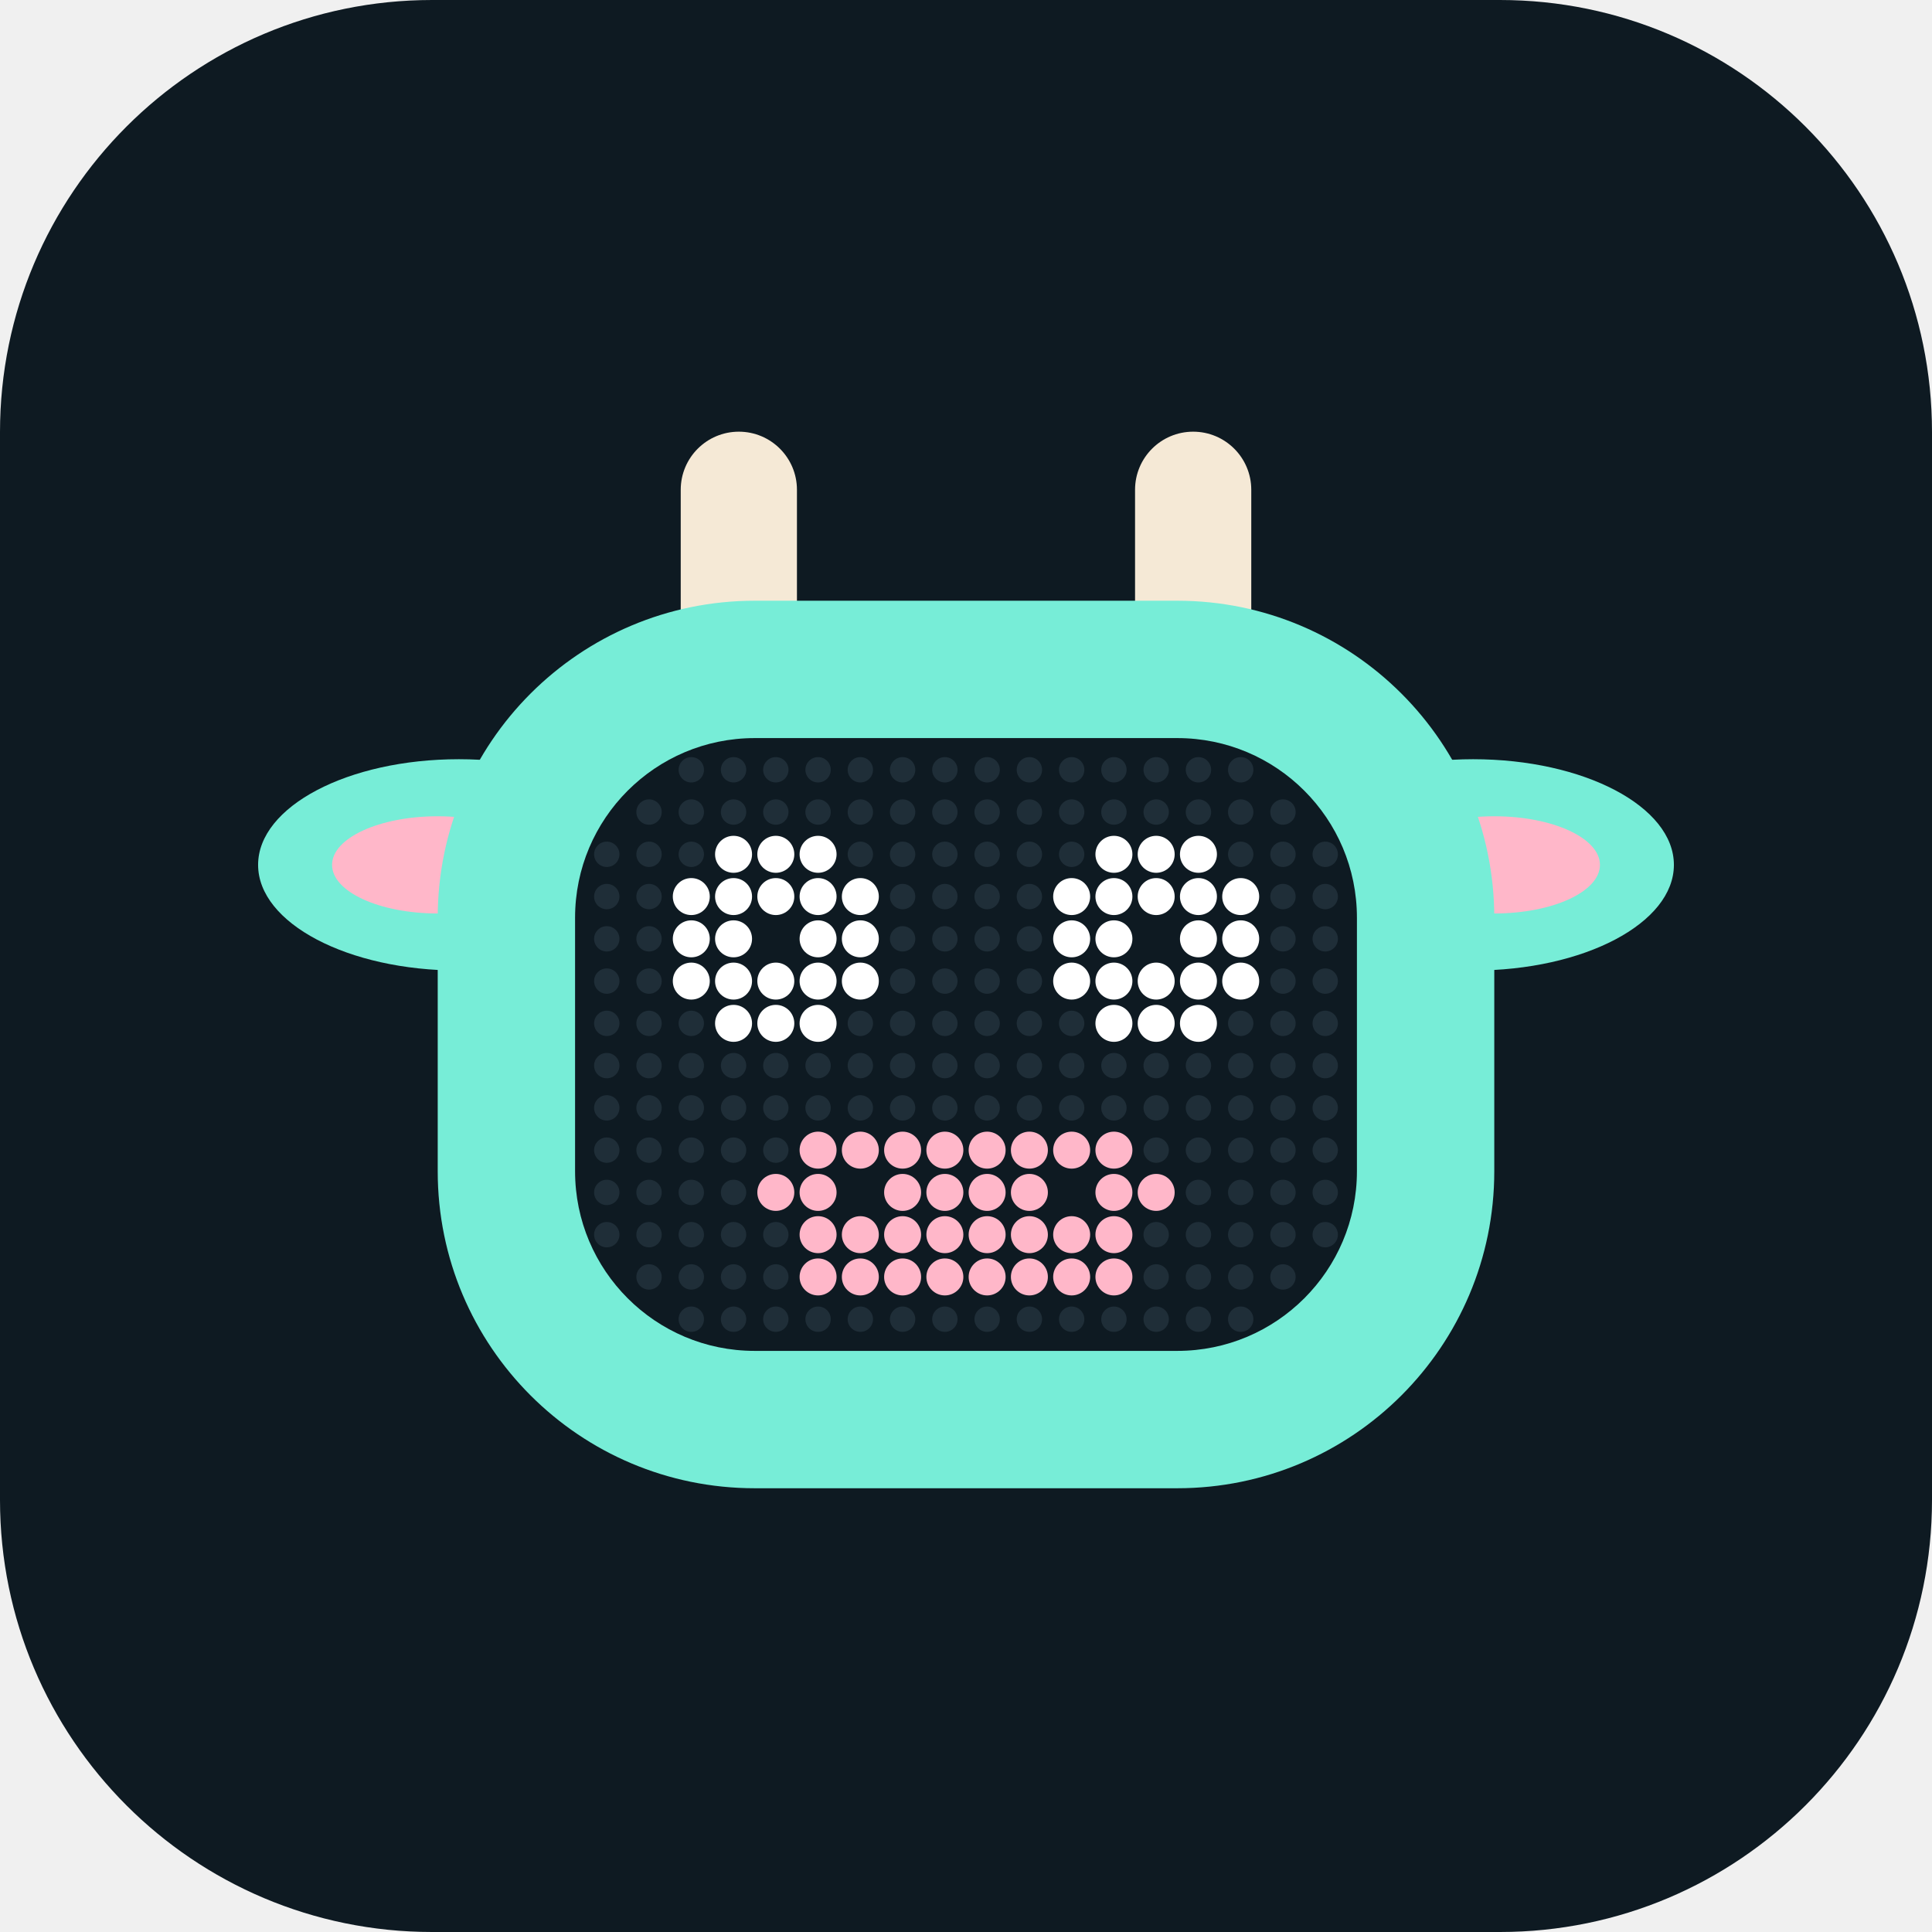
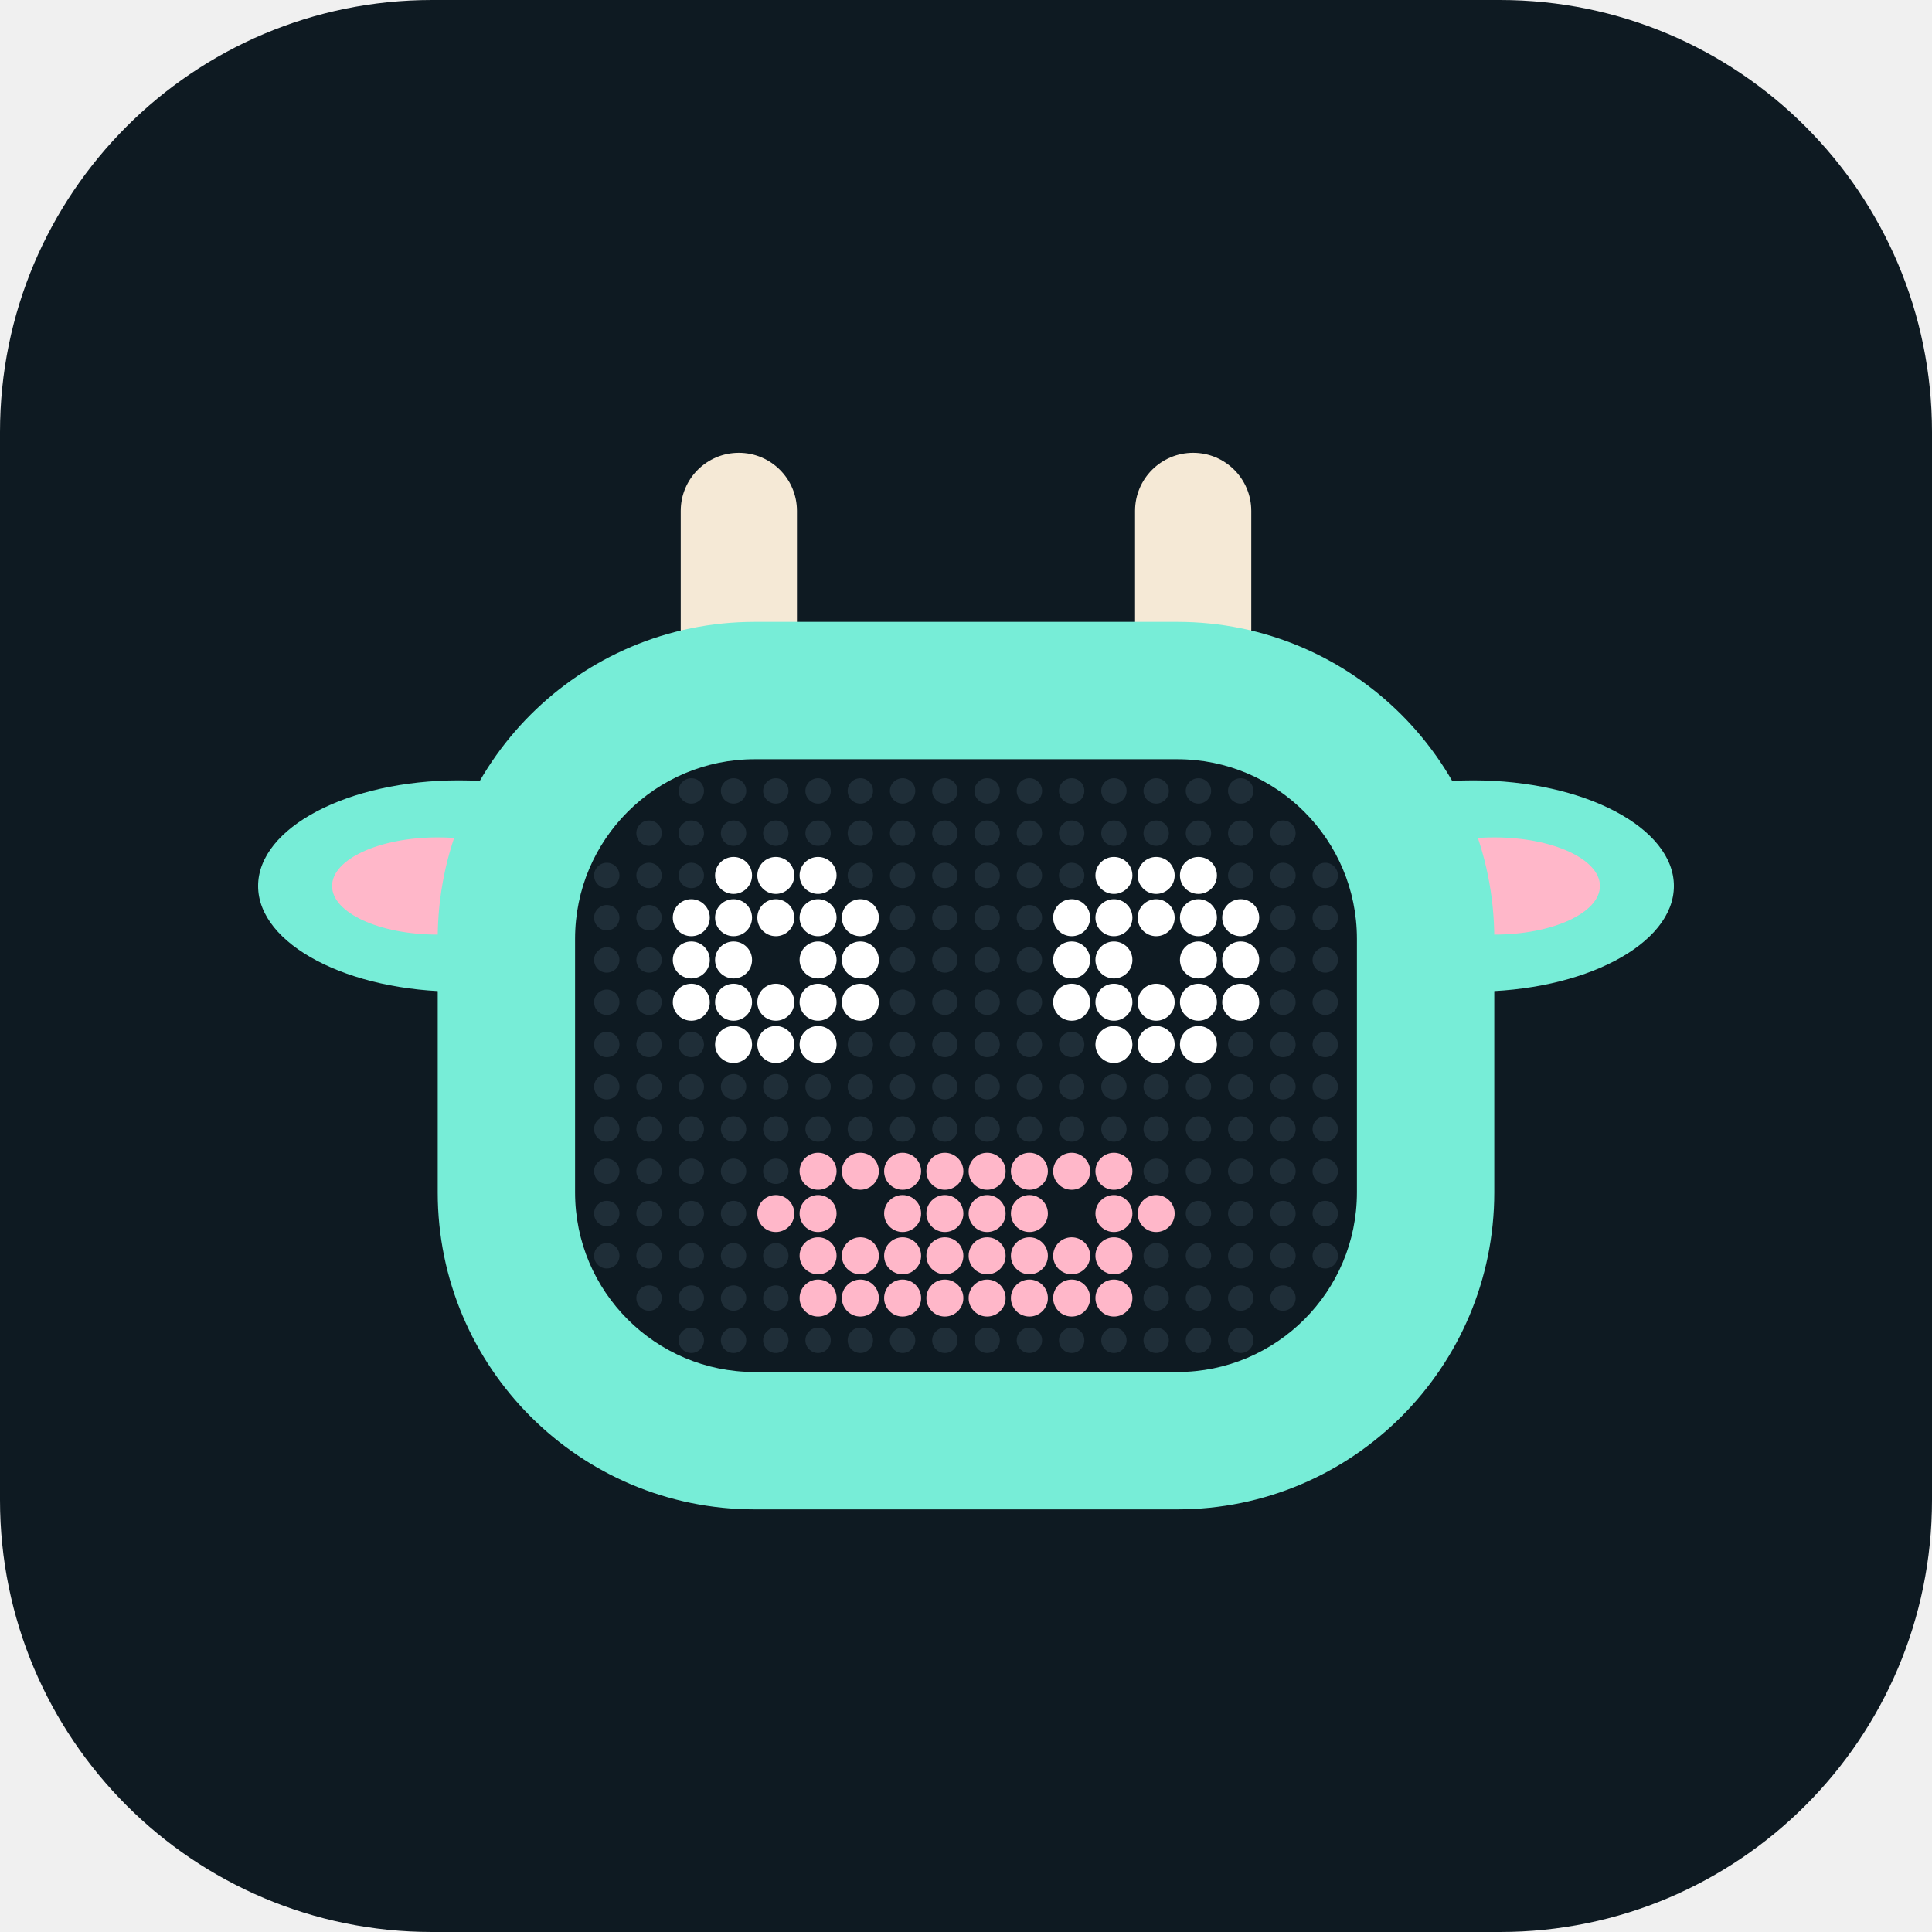
<svg xmlns="http://www.w3.org/2000/svg" viewBox="0 0 1024 1024" width="1024" height="1024">
  <rect width="1024" height="1024" rx="229" fill="#0E1A22" />
-   <g transform="translate(131.20,206.40) scale(5.6)">
+   <g transform="translate(131.20,217.60) scale(5.6)">
    <rect x="41" y="4" width="11" height="24" rx="5.5" fill="#F5E9D6" />
    <rect x="84" y="4" width="11" height="24" rx="5.5" fill="#F5E9D6" />
    <ellipse cx="20" cy="45" rx="19" ry="10" fill="#77EDD7" />
    <ellipse cx="18" cy="45" rx="10" ry="4.6" fill="#FFB7C9" />
    <ellipse cx="116" cy="45" rx="19" ry="10" fill="#77EDD7" />
    <ellipse cx="118" cy="45" rx="10" ry="4.6" fill="#FFB7C9" />
    <rect x="18" y="20" width="100" height="84" rx="30" fill="#77EDD7" />
    <rect x="31" y="33" width="74" height="58" rx="17" fill="#0E1A22" />
    <circle cx="42" cy="36" r="1.2" fill="#1F2E38" />
    <circle cx="46" cy="36" r="1.2" fill="#1F2E38" />
    <circle cx="50" cy="36" r="1.2" fill="#1F2E38" />
    <circle cx="54" cy="36" r="1.2" fill="#1F2E38" />
    <circle cx="58" cy="36" r="1.2" fill="#1F2E38" />
    <circle cx="62" cy="36" r="1.2" fill="#1F2E38" />
    <circle cx="66" cy="36" r="1.2" fill="#1F2E38" />
    <circle cx="70" cy="36" r="1.2" fill="#1F2E38" />
    <circle cx="74" cy="36" r="1.2" fill="#1F2E38" />
    <circle cx="78" cy="36" r="1.2" fill="#1F2E38" />
    <circle cx="82" cy="36" r="1.2" fill="#1F2E38" />
    <circle cx="86" cy="36" r="1.2" fill="#1F2E38" />
    <circle cx="90" cy="36" r="1.2" fill="#1F2E38" />
    <circle cx="94" cy="36" r="1.2" fill="#1F2E38" />
    <circle cx="38" cy="40" r="1.2" fill="#1F2E38" />
    <circle cx="42" cy="40" r="1.2" fill="#1F2E38" />
    <circle cx="46" cy="40" r="1.2" fill="#1F2E38" />
    <circle cx="50" cy="40" r="1.2" fill="#1F2E38" />
    <circle cx="54" cy="40" r="1.2" fill="#1F2E38" />
    <circle cx="58" cy="40" r="1.2" fill="#1F2E38" />
    <circle cx="62" cy="40" r="1.2" fill="#1F2E38" />
    <circle cx="66" cy="40" r="1.2" fill="#1F2E38" />
    <circle cx="70" cy="40" r="1.2" fill="#1F2E38" />
    <circle cx="74" cy="40" r="1.2" fill="#1F2E38" />
    <circle cx="78" cy="40" r="1.2" fill="#1F2E38" />
    <circle cx="82" cy="40" r="1.2" fill="#1F2E38" />
    <circle cx="86" cy="40" r="1.2" fill="#1F2E38" />
    <circle cx="90" cy="40" r="1.2" fill="#1F2E38" />
    <circle cx="94" cy="40" r="1.2" fill="#1F2E38" />
    <circle cx="98" cy="40" r="1.2" fill="#1F2E38" />
    <circle cx="34" cy="44" r="1.2" fill="#1F2E38" />
    <circle cx="38" cy="44" r="1.2" fill="#1F2E38" />
    <circle cx="42" cy="44" r="1.2" fill="#1F2E38" />
    <circle cx="46" cy="44" r="1.75" fill="#FFFFFF" />
    <circle cx="50" cy="44" r="1.75" fill="#FFFFFF" />
    <circle cx="54" cy="44" r="1.75" fill="#FFFFFF" />
    <circle cx="58" cy="44" r="1.2" fill="#1F2E38" />
    <circle cx="62" cy="44" r="1.2" fill="#1F2E38" />
    <circle cx="66" cy="44" r="1.2" fill="#1F2E38" />
    <circle cx="70" cy="44" r="1.2" fill="#1F2E38" />
    <circle cx="74" cy="44" r="1.2" fill="#1F2E38" />
    <circle cx="78" cy="44" r="1.2" fill="#1F2E38" />
    <circle cx="82" cy="44" r="1.75" fill="#FFFFFF" />
    <circle cx="86" cy="44" r="1.75" fill="#FFFFFF" />
    <circle cx="90" cy="44" r="1.75" fill="#FFFFFF" />
    <circle cx="94" cy="44" r="1.2" fill="#1F2E38" />
    <circle cx="98" cy="44" r="1.2" fill="#1F2E38" />
    <circle cx="102" cy="44" r="1.2" fill="#1F2E38" />
    <circle cx="34" cy="48" r="1.2" fill="#1F2E38" />
    <circle cx="38" cy="48" r="1.2" fill="#1F2E38" />
    <circle cx="42" cy="48" r="1.75" fill="#FFFFFF" />
    <circle cx="46" cy="48" r="1.75" fill="#FFFFFF" />
    <circle cx="50" cy="48" r="1.75" fill="#FFFFFF" />
    <circle cx="54" cy="48" r="1.75" fill="#FFFFFF" />
    <circle cx="58" cy="48" r="1.75" fill="#FFFFFF" />
    <circle cx="62" cy="48" r="1.2" fill="#1F2E38" />
    <circle cx="66" cy="48" r="1.2" fill="#1F2E38" />
    <circle cx="70" cy="48" r="1.2" fill="#1F2E38" />
    <circle cx="74" cy="48" r="1.2" fill="#1F2E38" />
    <circle cx="78" cy="48" r="1.75" fill="#FFFFFF" />
    <circle cx="82" cy="48" r="1.75" fill="#FFFFFF" />
    <circle cx="86" cy="48" r="1.75" fill="#FFFFFF" />
    <circle cx="90" cy="48" r="1.75" fill="#FFFFFF" />
    <circle cx="94" cy="48" r="1.75" fill="#FFFFFF" />
    <circle cx="98" cy="48" r="1.2" fill="#1F2E38" />
    <circle cx="102" cy="48" r="1.2" fill="#1F2E38" />
    <circle cx="34" cy="52" r="1.2" fill="#1F2E38" />
    <circle cx="38" cy="52" r="1.2" fill="#1F2E38" />
    <circle cx="42" cy="52" r="1.75" fill="#FFFFFF" />
    <circle cx="46" cy="52" r="1.75" fill="#FFFFFF" />
    <circle class="pupil" cx="50" cy="52" r="1.75" fill="#0E1A22" />
    <circle cx="54" cy="52" r="1.75" fill="#FFFFFF" />
    <circle cx="58" cy="52" r="1.75" fill="#FFFFFF" />
    <circle cx="62" cy="52" r="1.2" fill="#1F2E38" />
    <circle cx="66" cy="52" r="1.2" fill="#1F2E38" />
    <circle cx="70" cy="52" r="1.2" fill="#1F2E38" />
    <circle cx="74" cy="52" r="1.2" fill="#1F2E38" />
    <circle cx="78" cy="52" r="1.75" fill="#FFFFFF" />
    <circle cx="82" cy="52" r="1.75" fill="#FFFFFF" />
    <circle class="pupil" cx="86" cy="52" r="1.75" fill="#0E1A22" />
    <circle cx="90" cy="52" r="1.75" fill="#FFFFFF" />
    <circle cx="94" cy="52" r="1.75" fill="#FFFFFF" />
    <circle cx="98" cy="52" r="1.2" fill="#1F2E38" />
    <circle cx="102" cy="52" r="1.2" fill="#1F2E38" />
    <circle cx="34" cy="56" r="1.2" fill="#1F2E38" />
    <circle cx="38" cy="56" r="1.2" fill="#1F2E38" />
    <circle cx="42" cy="56" r="1.75" fill="#FFFFFF" />
    <circle cx="46" cy="56" r="1.75" fill="#FFFFFF" />
    <circle cx="50" cy="56" r="1.75" fill="#FFFFFF" />
    <circle cx="54" cy="56" r="1.75" fill="#FFFFFF" />
    <circle cx="58" cy="56" r="1.75" fill="#FFFFFF" />
    <circle cx="62" cy="56" r="1.2" fill="#1F2E38" />
    <circle cx="66" cy="56" r="1.2" fill="#1F2E38" />
    <circle cx="70" cy="56" r="1.2" fill="#1F2E38" />
    <circle cx="74" cy="56" r="1.2" fill="#1F2E38" />
    <circle cx="78" cy="56" r="1.75" fill="#FFFFFF" />
    <circle cx="82" cy="56" r="1.75" fill="#FFFFFF" />
    <circle cx="86" cy="56" r="1.75" fill="#FFFFFF" />
    <circle cx="90" cy="56" r="1.75" fill="#FFFFFF" />
    <circle cx="94" cy="56" r="1.75" fill="#FFFFFF" />
    <circle cx="98" cy="56" r="1.2" fill="#1F2E38" />
    <circle cx="102" cy="56" r="1.2" fill="#1F2E38" />
    <circle cx="34" cy="60" r="1.2" fill="#1F2E38" />
    <circle cx="38" cy="60" r="1.2" fill="#1F2E38" />
    <circle cx="42" cy="60" r="1.2" fill="#1F2E38" />
    <circle cx="46" cy="60" r="1.75" fill="#FFFFFF" />
    <circle cx="50" cy="60" r="1.75" fill="#FFFFFF" />
    <circle cx="54" cy="60" r="1.75" fill="#FFFFFF" />
    <circle cx="58" cy="60" r="1.2" fill="#1F2E38" />
    <circle cx="62" cy="60" r="1.2" fill="#1F2E38" />
    <circle cx="66" cy="60" r="1.2" fill="#1F2E38" />
    <circle cx="70" cy="60" r="1.2" fill="#1F2E38" />
    <circle cx="74" cy="60" r="1.2" fill="#1F2E38" />
    <circle cx="78" cy="60" r="1.2" fill="#1F2E38" />
    <circle cx="82" cy="60" r="1.75" fill="#FFFFFF" />
    <circle cx="86" cy="60" r="1.75" fill="#FFFFFF" />
    <circle cx="90" cy="60" r="1.75" fill="#FFFFFF" />
    <circle cx="94" cy="60" r="1.2" fill="#1F2E38" />
    <circle cx="98" cy="60" r="1.2" fill="#1F2E38" />
    <circle cx="102" cy="60" r="1.2" fill="#1F2E38" />
    <circle cx="34" cy="64" r="1.2" fill="#1F2E38" />
    <circle cx="38" cy="64" r="1.2" fill="#1F2E38" />
    <circle cx="42" cy="64" r="1.2" fill="#1F2E38" />
    <circle cx="46" cy="64" r="1.2" fill="#1F2E38" />
    <circle cx="50" cy="64" r="1.2" fill="#1F2E38" />
    <circle cx="54" cy="64" r="1.2" fill="#1F2E38" />
    <circle cx="58" cy="64" r="1.2" fill="#1F2E38" />
    <circle cx="62" cy="64" r="1.2" fill="#1F2E38" />
    <circle cx="66" cy="64" r="1.2" fill="#1F2E38" />
    <circle cx="70" cy="64" r="1.2" fill="#1F2E38" />
    <circle cx="74" cy="64" r="1.2" fill="#1F2E38" />
    <circle cx="78" cy="64" r="1.2" fill="#1F2E38" />
    <circle cx="82" cy="64" r="1.2" fill="#1F2E38" />
    <circle cx="86" cy="64" r="1.2" fill="#1F2E38" />
    <circle cx="90" cy="64" r="1.2" fill="#1F2E38" />
    <circle cx="94" cy="64" r="1.2" fill="#1F2E38" />
    <circle cx="98" cy="64" r="1.2" fill="#1F2E38" />
    <circle cx="102" cy="64" r="1.2" fill="#1F2E38" />
    <circle cx="34" cy="68" r="1.2" fill="#1F2E38" />
    <circle cx="38" cy="68" r="1.2" fill="#1F2E38" />
    <circle cx="42" cy="68" r="1.2" fill="#1F2E38" />
    <circle cx="46" cy="68" r="1.2" fill="#1F2E38" />
    <circle cx="50" cy="68" r="1.2" fill="#1F2E38" />
    <circle cx="54" cy="68" r="1.2" fill="#1F2E38" />
    <circle cx="58" cy="68" r="1.2" fill="#1F2E38" />
    <circle cx="62" cy="68" r="1.2" fill="#1F2E38" />
    <circle cx="66" cy="68" r="1.2" fill="#1F2E38" />
    <circle cx="70" cy="68" r="1.2" fill="#1F2E38" />
    <circle cx="74" cy="68" r="1.2" fill="#1F2E38" />
    <circle cx="78" cy="68" r="1.2" fill="#1F2E38" />
    <circle cx="82" cy="68" r="1.2" fill="#1F2E38" />
    <circle cx="86" cy="68" r="1.2" fill="#1F2E38" />
    <circle cx="90" cy="68" r="1.2" fill="#1F2E38" />
    <circle cx="94" cy="68" r="1.2" fill="#1F2E38" />
    <circle cx="98" cy="68" r="1.2" fill="#1F2E38" />
    <circle cx="102" cy="68" r="1.2" fill="#1F2E38" />
    <circle cx="34" cy="72" r="1.2" fill="#1F2E38" />
    <circle cx="38" cy="72" r="1.2" fill="#1F2E38" />
    <circle cx="42" cy="72" r="1.2" fill="#1F2E38" />
    <circle cx="46" cy="72" r="1.2" fill="#1F2E38" />
    <circle cx="50" cy="72" r="1.2" fill="#1F2E38" />
    <circle cx="54" cy="72" r="1.75" fill="#FFB7C9" />
    <circle cx="58" cy="72" r="1.75" fill="#FFB7C9" />
    <circle cx="62" cy="72" r="1.75" fill="#FFB7C9" />
    <circle cx="66" cy="72" r="1.75" fill="#FFB7C9" />
    <circle cx="70" cy="72" r="1.75" fill="#FFB7C9" />
    <circle cx="74" cy="72" r="1.75" fill="#FFB7C9" />
    <circle cx="78" cy="72" r="1.75" fill="#FFB7C9" />
    <circle cx="82" cy="72" r="1.75" fill="#FFB7C9" />
    <circle cx="86" cy="72" r="1.2" fill="#1F2E38" />
    <circle cx="90" cy="72" r="1.2" fill="#1F2E38" />
    <circle cx="94" cy="72" r="1.2" fill="#1F2E38" />
    <circle cx="98" cy="72" r="1.2" fill="#1F2E38" />
    <circle cx="102" cy="72" r="1.2" fill="#1F2E38" />
    <circle cx="34" cy="76" r="1.2" fill="#1F2E38" />
    <circle cx="38" cy="76" r="1.2" fill="#1F2E38" />
    <circle cx="42" cy="76" r="1.2" fill="#1F2E38" />
    <circle cx="46" cy="76" r="1.2" fill="#1F2E38" />
    <circle cx="50" cy="76" r="1.75" fill="#FFB7C9" />
    <circle cx="54" cy="76" r="1.75" fill="#FFB7C9" />
    <circle class="nostril" cx="58" cy="76" r="1.75" fill="#0E1A22" />
    <circle cx="62" cy="76" r="1.75" fill="#FFB7C9" />
    <circle cx="66" cy="76" r="1.75" fill="#FFB7C9" />
    <circle cx="70" cy="76" r="1.75" fill="#FFB7C9" />
    <circle cx="74" cy="76" r="1.75" fill="#FFB7C9" />
    <circle class="nostril" cx="78" cy="76" r="1.75" fill="#0E1A22" />
    <circle cx="82" cy="76" r="1.75" fill="#FFB7C9" />
    <circle cx="86" cy="76" r="1.75" fill="#FFB7C9" />
    <circle cx="90" cy="76" r="1.2" fill="#1F2E38" />
    <circle cx="94" cy="76" r="1.2" fill="#1F2E38" />
    <circle cx="98" cy="76" r="1.2" fill="#1F2E38" />
    <circle cx="102" cy="76" r="1.2" fill="#1F2E38" />
    <circle cx="34" cy="80" r="1.2" fill="#1F2E38" />
    <circle cx="38" cy="80" r="1.2" fill="#1F2E38" />
    <circle cx="42" cy="80" r="1.2" fill="#1F2E38" />
    <circle cx="46" cy="80" r="1.2" fill="#1F2E38" />
    <circle cx="50" cy="80" r="1.2" fill="#1F2E38" />
    <circle cx="54" cy="80" r="1.75" fill="#FFB7C9" />
    <circle cx="58" cy="80" r="1.75" fill="#FFB7C9" />
    <circle cx="62" cy="80" r="1.75" fill="#FFB7C9" />
    <circle cx="66" cy="80" r="1.75" fill="#FFB7C9" />
    <circle cx="70" cy="80" r="1.75" fill="#FFB7C9" />
    <circle cx="74" cy="80" r="1.75" fill="#FFB7C9" />
    <circle cx="78" cy="80" r="1.75" fill="#FFB7C9" />
    <circle cx="82" cy="80" r="1.75" fill="#FFB7C9" />
    <circle cx="86" cy="80" r="1.2" fill="#1F2E38" />
    <circle cx="90" cy="80" r="1.2" fill="#1F2E38" />
    <circle cx="94" cy="80" r="1.2" fill="#1F2E38" />
    <circle cx="98" cy="80" r="1.2" fill="#1F2E38" />
    <circle cx="102" cy="80" r="1.2" fill="#1F2E38" />
    <circle cx="38" cy="84" r="1.2" fill="#1F2E38" />
    <circle cx="42" cy="84" r="1.2" fill="#1F2E38" />
    <circle cx="46" cy="84" r="1.2" fill="#1F2E38" />
    <circle cx="50" cy="84" r="1.2" fill="#1F2E38" />
    <circle cx="54" cy="84" r="1.75" fill="#FFB7C9" />
    <circle cx="58" cy="84" r="1.75" fill="#FFB7C9" />
    <circle cx="62" cy="84" r="1.75" fill="#FFB7C9" />
    <circle cx="66" cy="84" r="1.75" fill="#FFB7C9" />
    <circle cx="70" cy="84" r="1.75" fill="#FFB7C9" />
    <circle cx="74" cy="84" r="1.75" fill="#FFB7C9" />
    <circle cx="78" cy="84" r="1.75" fill="#FFB7C9" />
    <circle cx="82" cy="84" r="1.75" fill="#FFB7C9" />
    <circle cx="86" cy="84" r="1.2" fill="#1F2E38" />
    <circle cx="90" cy="84" r="1.2" fill="#1F2E38" />
    <circle cx="94" cy="84" r="1.2" fill="#1F2E38" />
    <circle cx="98" cy="84" r="1.2" fill="#1F2E38" />
    <circle cx="42" cy="88" r="1.2" fill="#1F2E38" />
    <circle cx="46" cy="88" r="1.2" fill="#1F2E38" />
    <circle cx="50" cy="88" r="1.2" fill="#1F2E38" />
    <circle cx="54" cy="88" r="1.2" fill="#1F2E38" />
    <circle cx="58" cy="88" r="1.2" fill="#1F2E38" />
    <circle cx="62" cy="88" r="1.2" fill="#1F2E38" />
    <circle cx="66" cy="88" r="1.2" fill="#1F2E38" />
    <circle cx="70" cy="88" r="1.2" fill="#1F2E38" />
    <circle cx="74" cy="88" r="1.2" fill="#1F2E38" />
    <circle cx="78" cy="88" r="1.2" fill="#1F2E38" />
    <circle cx="82" cy="88" r="1.2" fill="#1F2E38" />
    <circle cx="86" cy="88" r="1.2" fill="#1F2E38" />
    <circle cx="90" cy="88" r="1.2" fill="#1F2E38" />
    <circle cx="94" cy="88" r="1.2" fill="#1F2E38" />
  </g>
</svg>
